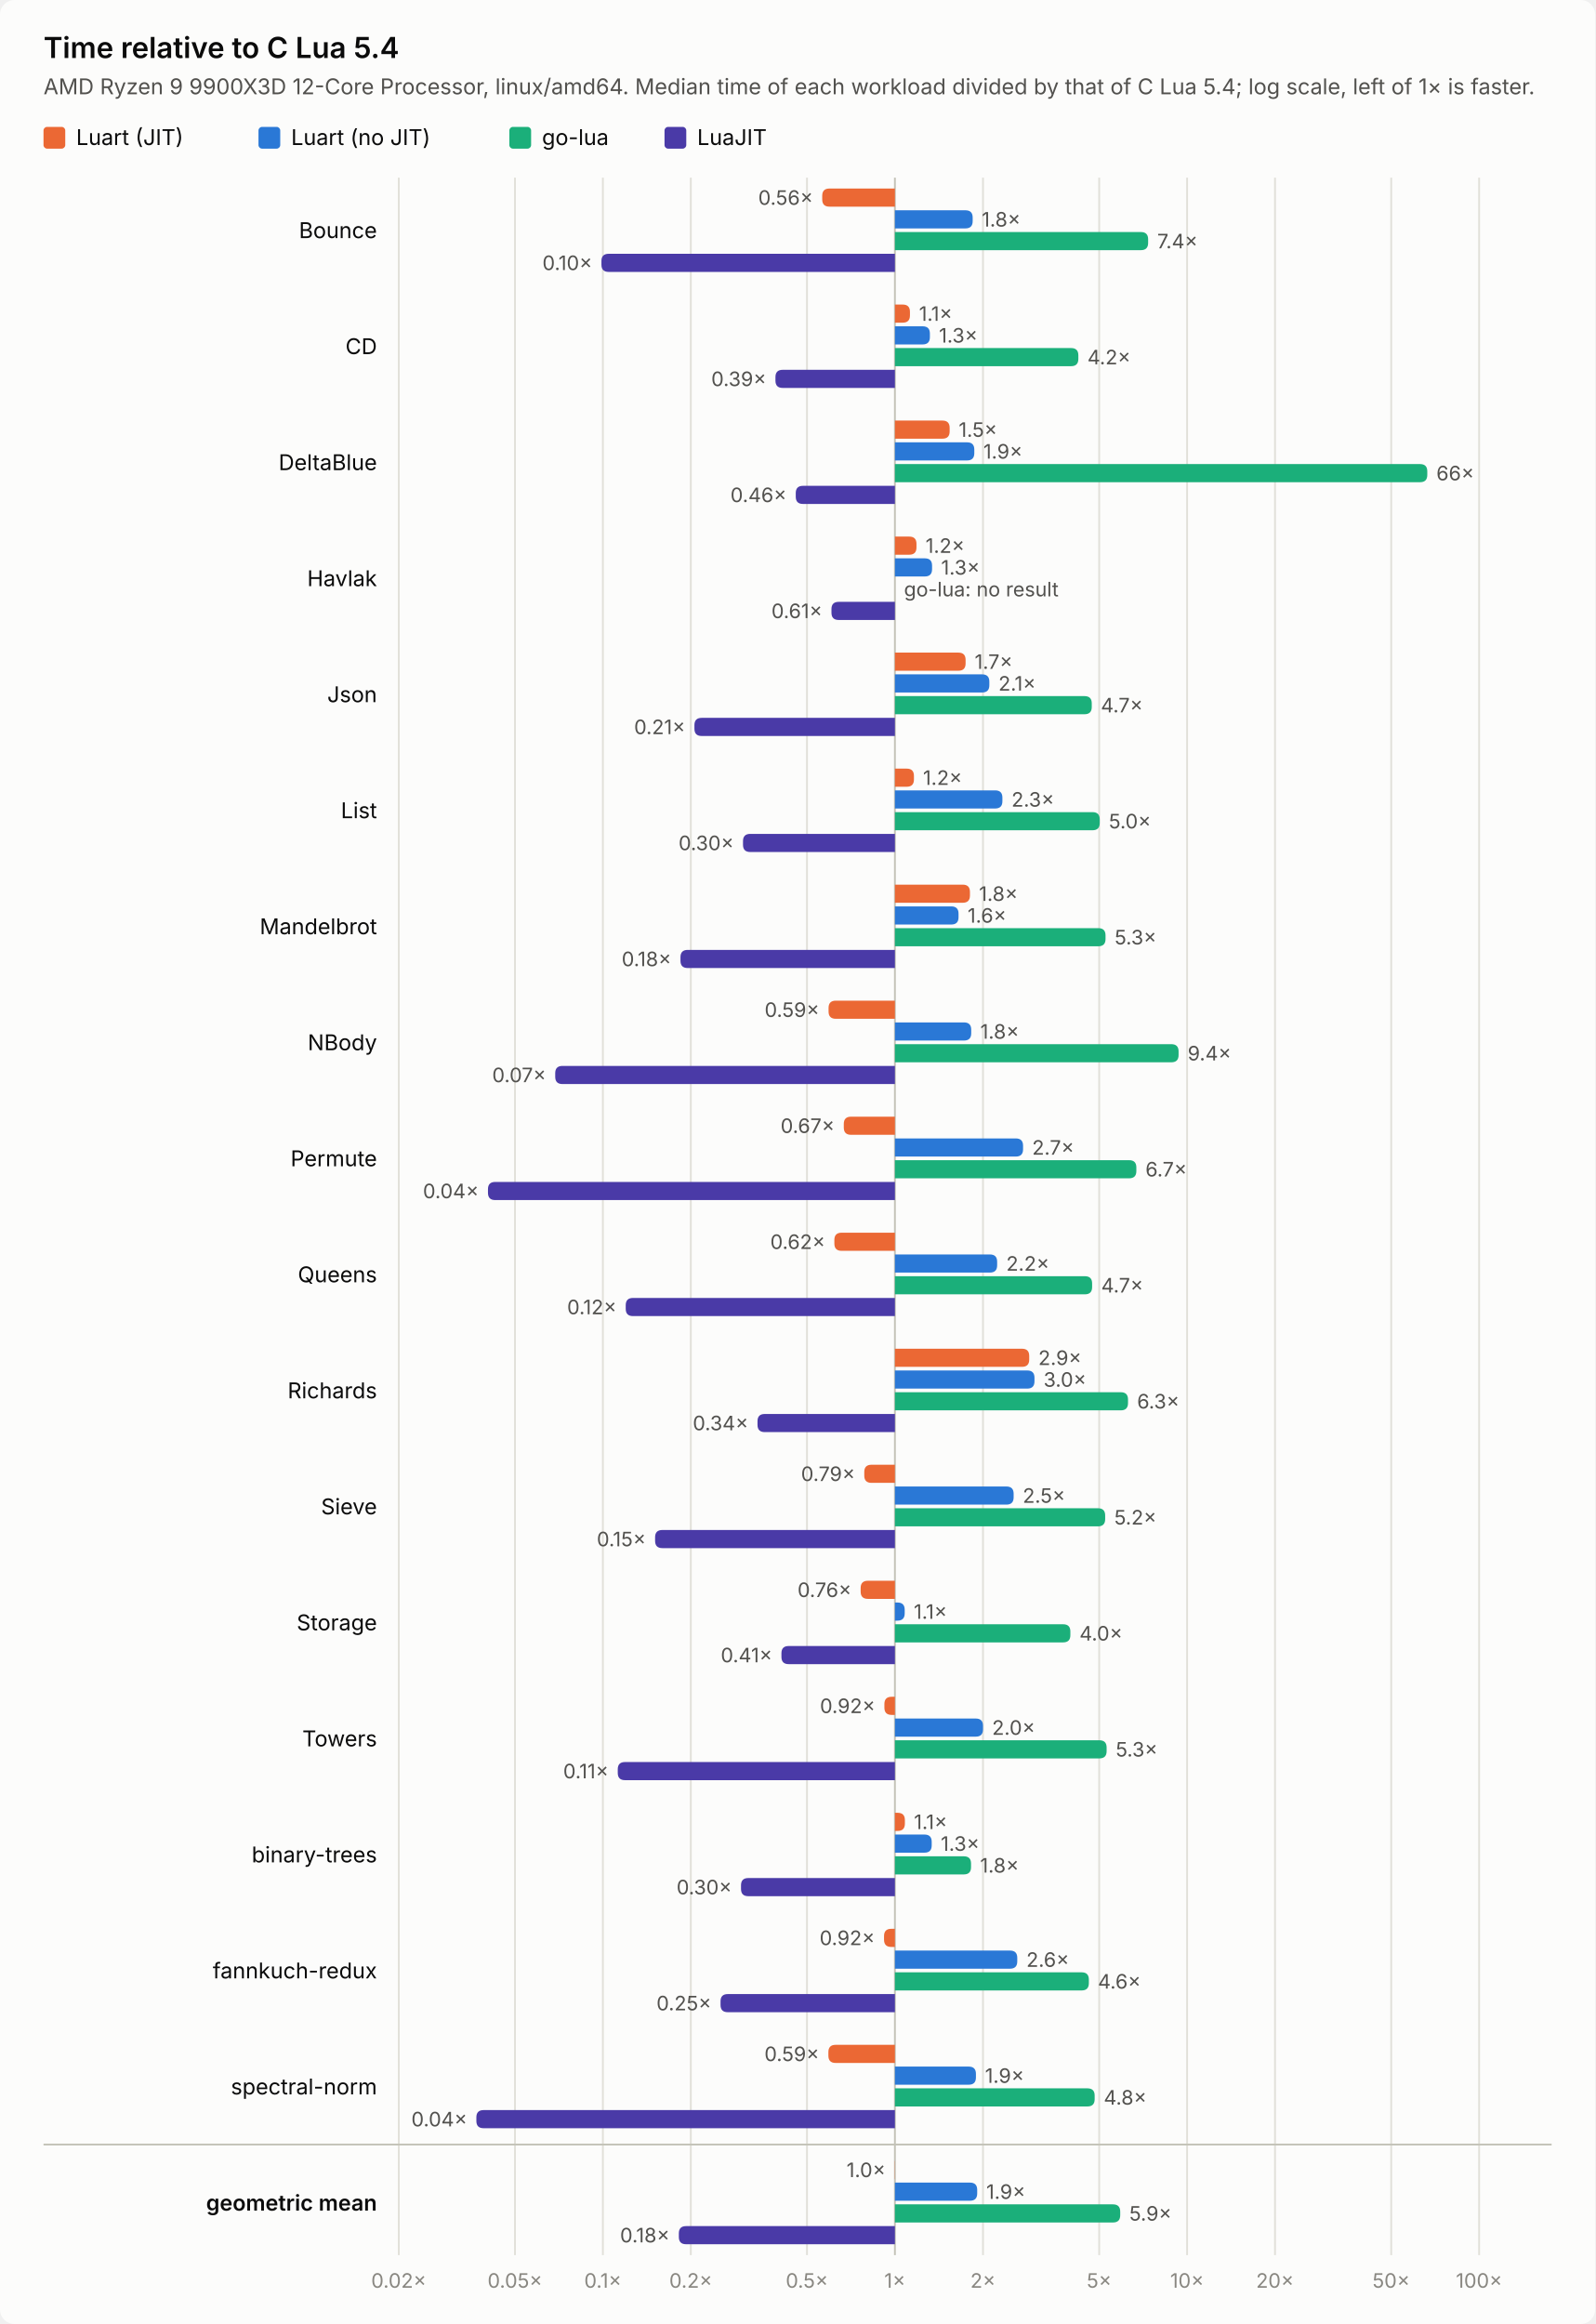
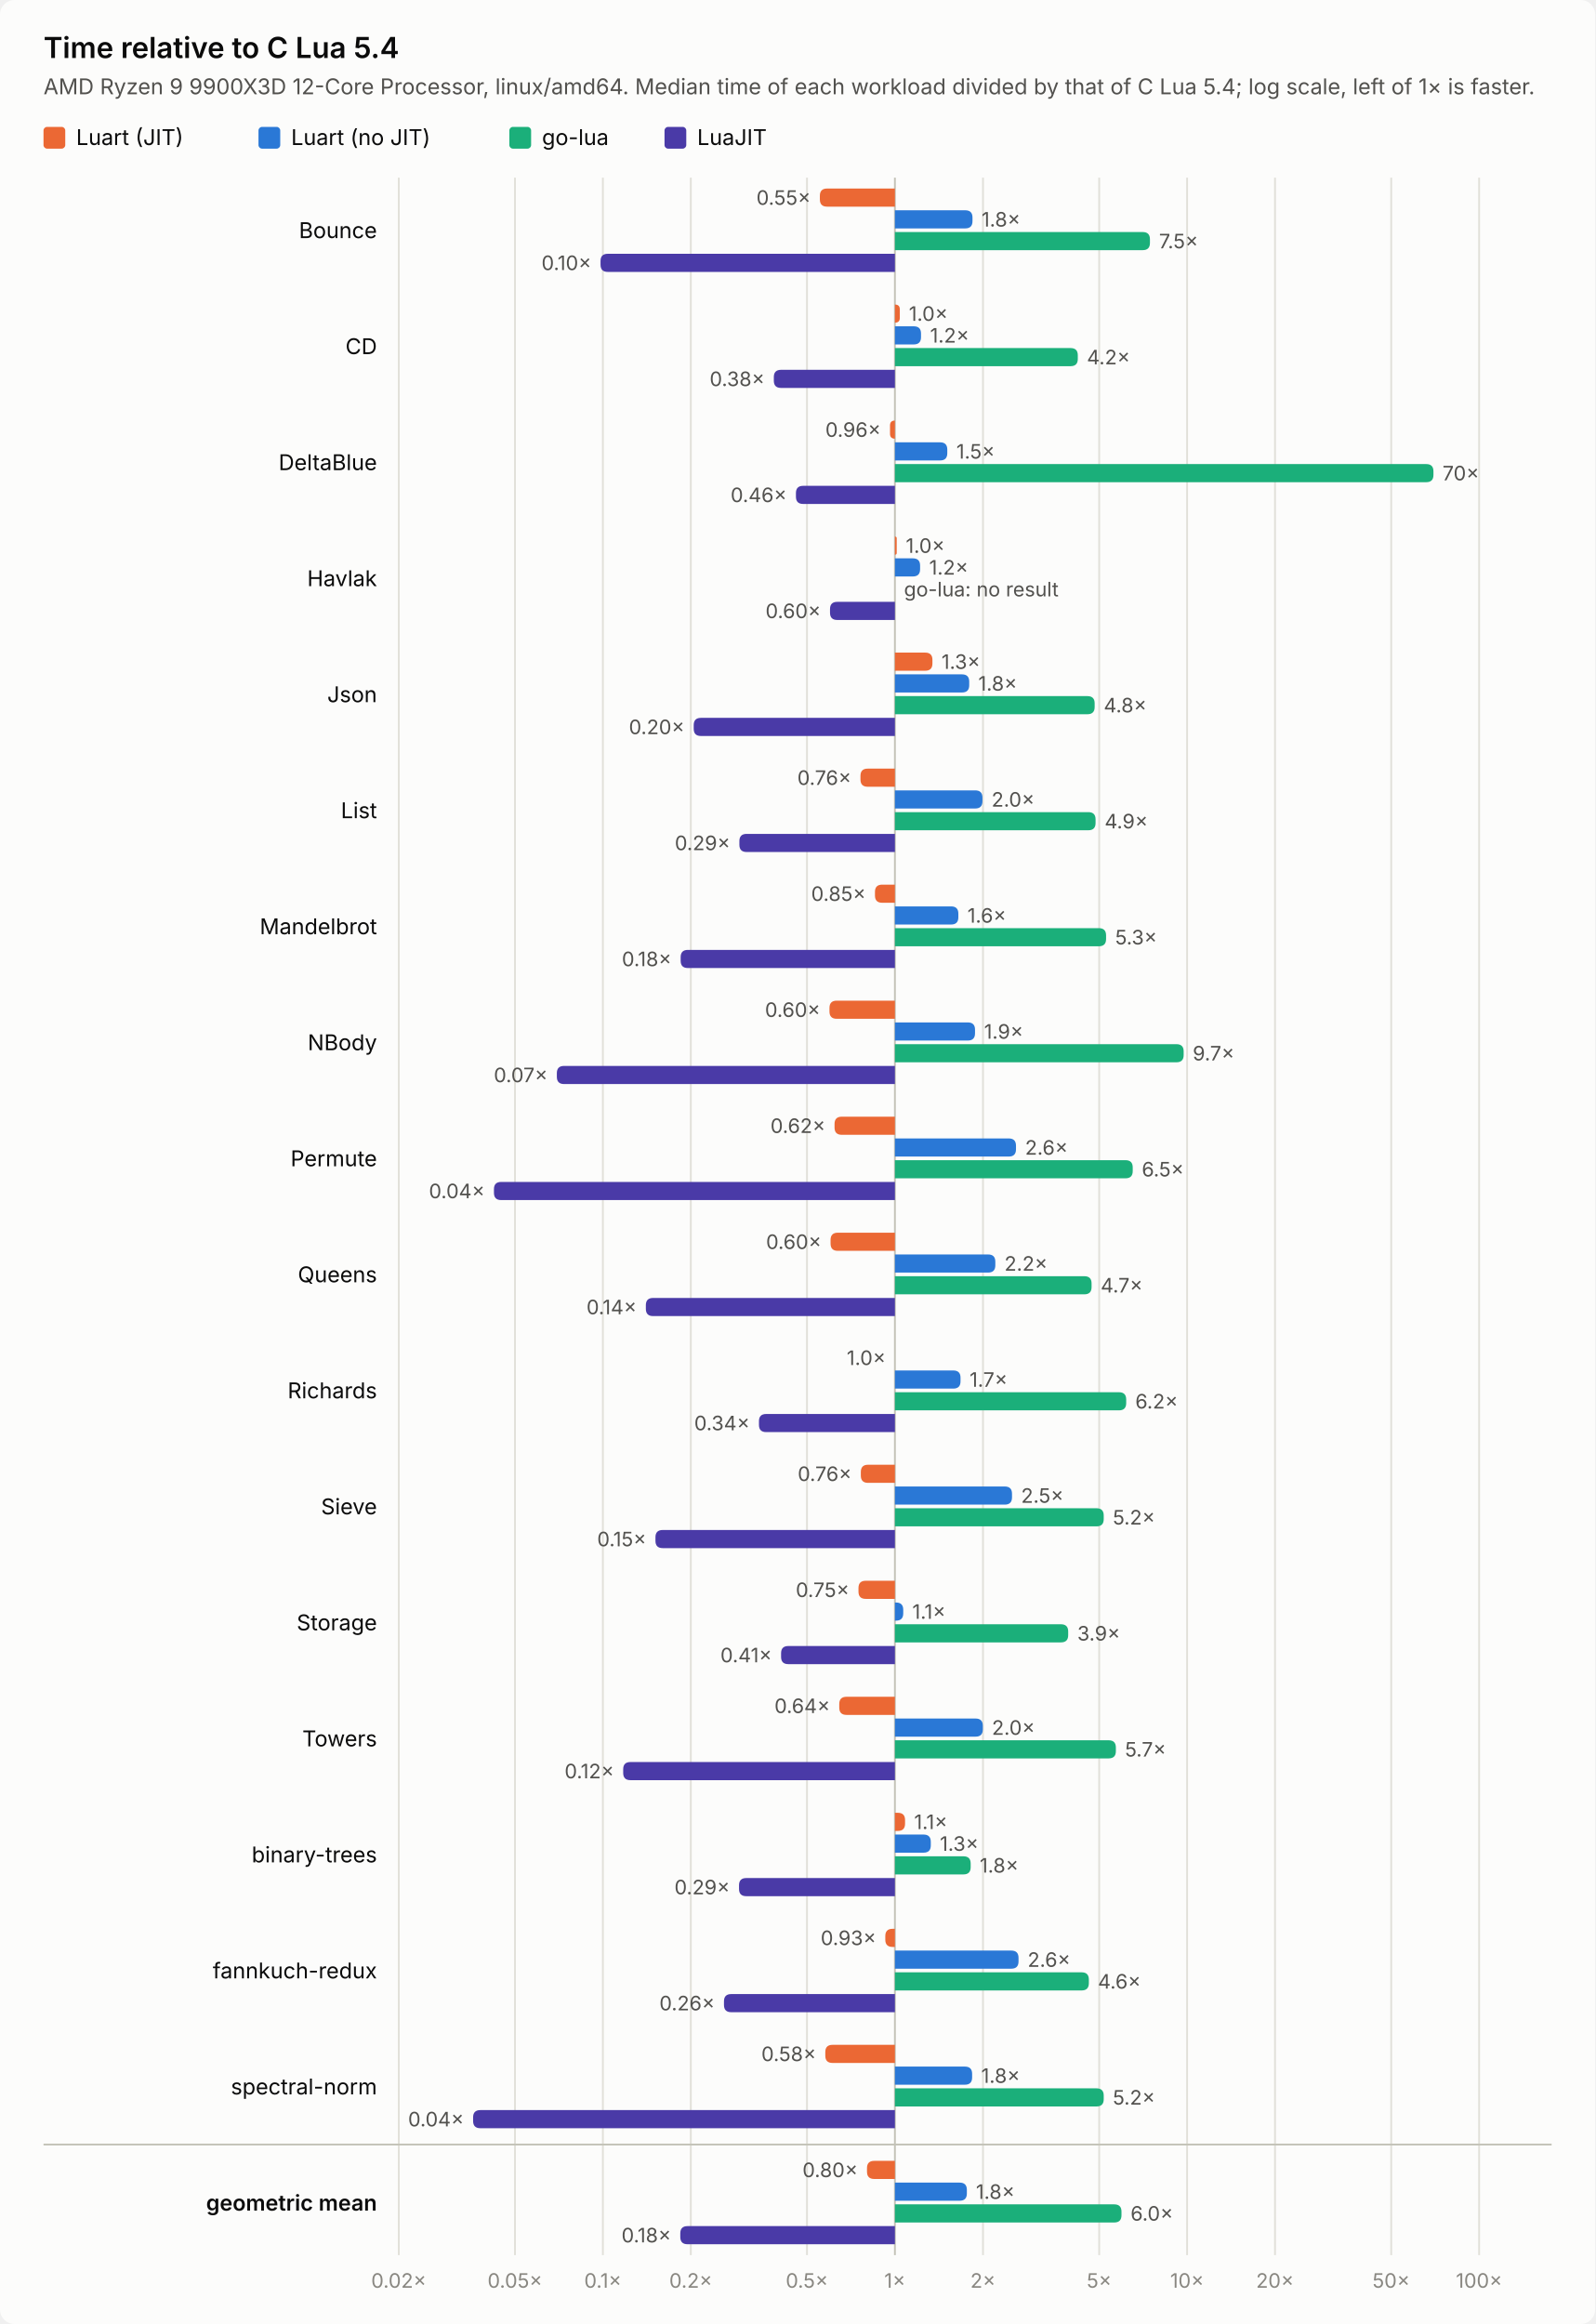
<svg xmlns="http://www.w3.org/2000/svg" viewBox="0 0 880 1282" width="880" height="1282" role="img" aria-labelledby="t d">
  <style>
text { font-family: system-ui, -apple-system, "Segoe UI", sans-serif; }
.bg { fill: #fcfcfb; }
.title { fill: #0b0b0b; font-size: 16px; font-weight: 600; }
.sub { fill: #52514e; font-size: 12px; }
.label { fill: #0b0b0b; font-size: 12px; }
.mean { font-weight: 600; }
.value { fill: #52514e; font-size: 11px; font-variant-numeric: tabular-nums; }
.tick { fill: #898781; font-size: 11px; font-variant-numeric: tabular-nums; }
.grid { stroke: #e1e0d9; stroke-width: 1; }
.base { stroke: #c3c2b7; stroke-width: 1; }
.s0 { fill: #2a78d6; } .s1 { fill: #eb6834; } .s2 { fill: #1baf7a; } .s3 { fill: #eda100; } .s4 { fill: #4a3aa7; }
@media (prefers-color-scheme: dark) {
  .bg { fill: #1a1a19; }
  .title, .label { fill: #ffffff; }
  .sub, .value { fill: #c3c2b7; }
  .grid { stroke: #2c2c2a; }
  .base { stroke: #383835; }
  .s0 { fill: #3987e5; } .s1 { fill: #d95926; } .s2 { fill: #199e70; } .s3 { fill: #c98500; } .s4 { fill: #9085e9; }
}
</style>
  <rect class="bg" width="880" height="1282" rx="8" />
  <text class="title" x="24" y="32">Time relative to C Lua 5.4</text>
  <text class="sub" x="24" y="52">AMD Ryzen 9 9900X3D 12-Core Processor, linux/amd64. Median time of each workload divided by that of C Lua 5.4; log scale, left of 1× is faster.</text>
  <rect class="s1" x="24" y="70" width="12" height="12" rx="2" />
  <text class="label" x="42" y="80">Luart (JIT)</text>
  <rect class="s0" x="142.6" y="70" width="12" height="12" rx="2" />
  <text class="label" x="160.6" y="80">Luart (no JIT)</text>
  <rect class="s2" x="281" y="70" width="12" height="12" rx="2" />
  <text class="label" x="299" y="80">go-lua</text>
  <rect class="s4" x="366.6" y="70" width="12" height="12" rx="2" />
  <text class="label" x="384.6" y="80">LuaJIT</text>
  <line class="grid" x1="220.0" x2="220.0" y1="98" y2="1244" />
  <text class="tick" x="220.0" y="1262" text-anchor="middle">0.02×</text>
  <line class="grid" x1="284.1" x2="284.1" y1="98" y2="1244" />
  <text class="tick" x="284.1" y="1262" text-anchor="middle">0.05×</text>
  <line class="grid" x1="332.6" x2="332.6" y1="98" y2="1244" />
  <text class="tick" x="332.6" y="1262" text-anchor="middle">0.1×</text>
  <line class="grid" x1="381.1" x2="381.1" y1="98" y2="1244" />
  <text class="tick" x="381.1" y="1262" text-anchor="middle">0.2×</text>
  <line class="grid" x1="445.2" x2="445.2" y1="98" y2="1244" />
  <text class="tick" x="445.2" y="1262" text-anchor="middle">0.5×</text>
  <line class="base" x1="493.7" x2="493.7" y1="98" y2="1244" />
  <text class="tick" x="493.7" y="1262" text-anchor="middle">1×</text>
  <line class="grid" x1="542.3" x2="542.3" y1="98" y2="1244" />
  <text class="tick" x="542.3" y="1262" text-anchor="middle">2×</text>
  <line class="grid" x1="606.4" x2="606.4" y1="98" y2="1244" />
  <text class="tick" x="606.4" y="1262" text-anchor="middle">5×</text>
  <line class="grid" x1="654.9" x2="654.9" y1="98" y2="1244" />
  <text class="tick" x="654.9" y="1262" text-anchor="middle">10×</text>
  <line class="grid" x1="703.4" x2="703.4" y1="98" y2="1244" />
  <text class="tick" x="703.4" y="1262" text-anchor="middle">20×</text>
  <line class="grid" x1="767.5" x2="767.5" y1="98" y2="1244" />
  <text class="tick" x="767.5" y="1262" text-anchor="middle">50×</text>
  <line class="grid" x1="816.0" x2="816.0" y1="98" y2="1244" />
  <text class="tick" x="816.0" y="1262" text-anchor="middle">100×</text>
  <text class="label" x="208" y="127.0" text-anchor="end" dominant-baseline="middle">Bounce</text>
-   <path class="s1" d="M493.7 104.0H457.6Q453.6 104.0 453.6 108.0V110.0Q453.6 114.0 457.6 114.0H493.7Z" />
-   <text class="value" x="448.6" y="109.0" text-anchor="end" dominant-baseline="middle">0.56×</text>
-   <path class="s0" d="M493.7 116.0H532.6Q536.6 116.0 536.6 120.0V122.0Q536.6 126.0 532.6 126.0H493.7Z" />
-   <text class="value" x="541.6" y="121.0" text-anchor="start" dominant-baseline="middle">1.8×</text>
-   <path class="s2" d="M493.7 128.0H629.4Q633.4 128.0 633.4 132.0V134.0Q633.4 138.0 629.4 138.0H493.7Z" />
-   <text class="value" x="638.4" y="133.0" text-anchor="start" dominant-baseline="middle">7.4×</text>
-   <path class="s4" d="M493.7 140.0H335.8Q331.8 140.0 331.8 144.0V146.0Q331.8 150.0 335.8 150.0H493.7Z" />
-   <text class="value" x="326.8" y="145.0" text-anchor="end" dominant-baseline="middle">0.10×</text>
+   <path class="s1" d="M493.7 104.0H456.3Q452.3 104.0 452.3 108.0V110.0Q452.3 114.0 456.3 114.0H493.7Z" />
+   <text class="value" x="447.3" y="109.0" text-anchor="end" dominant-baseline="middle">0.55×</text>
+   <path class="s0" d="M493.7 116.0H532.5Q536.5 116.0 536.5 120.0V122.0Q536.5 126.0 532.5 126.0H493.7Z" />
+   <text class="value" x="541.5" y="121.0" text-anchor="start" dominant-baseline="middle">1.8×</text>
+   <path class="s2" d="M493.7 128.0H630.4Q634.4 128.0 634.4 132.0V134.0Q634.4 138.0 630.4 138.0H493.7Z" />
+   <text class="value" x="639.4" y="133.0" text-anchor="start" dominant-baseline="middle">7.5×</text>
+   <path class="s4" d="M493.7 140.0H335.3Q331.3 140.0 331.3 144.0V146.0Q331.3 150.0 335.3 150.0H493.7Z" />
+   <text class="value" x="326.3" y="145.0" text-anchor="end" dominant-baseline="middle">0.10×</text>
  <text class="label" x="208" y="191.0" text-anchor="end" dominant-baseline="middle">CD</text>
-   <path class="s1" d="M493.7 168.0H498.0Q502.0 168.0 502.0 172.0V174.0Q502.0 178.0 498.0 178.0H493.7Z" />
-   <text class="value" x="507.0" y="173.0" text-anchor="start" dominant-baseline="middle">1.1×</text>
-   <path class="s0" d="M493.7 180.0H509.0Q513.0 180.0 513.0 184.0V186.0Q513.0 190.0 509.0 190.0H493.7Z" />
-   <text class="value" x="518.0" y="185.0" text-anchor="start" dominant-baseline="middle">1.3×</text>
-   <path class="s2" d="M493.7 192.0H590.9Q594.9 192.0 594.9 196.0V198.0Q594.9 202.0 590.9 202.0H493.7Z" />
-   <text class="value" x="599.9" y="197.0" text-anchor="start" dominant-baseline="middle">4.2×</text>
-   <path class="s4" d="M493.7 204.0H431.8Q427.8 204.0 427.8 208.0V210.0Q427.8 214.0 431.8 214.0H493.7Z" />
-   <text class="value" x="422.8" y="209.0" text-anchor="end" dominant-baseline="middle">0.39×</text>
+   <path class="s1" d="M493.7 168.0H493.7Q496.4 168.0 496.4 170.6V175.4Q496.4 178.0 493.7 178.0H493.7Z" />
+   <text class="value" x="501.4" y="173.0" text-anchor="start" dominant-baseline="middle">1.0×</text>
+   <path class="s0" d="M493.7 180.0H504.1Q508.1 180.0 508.1 184.0V186.0Q508.1 190.0 504.1 190.0H493.7Z" />
+   <text class="value" x="513.1" y="185.0" text-anchor="start" dominant-baseline="middle">1.2×</text>
+   <path class="s2" d="M493.7 192.0H590.6Q594.6 192.0 594.6 196.0V198.0Q594.6 202.0 590.6 202.0H493.7Z" />
+   <text class="value" x="599.6" y="197.0" text-anchor="start" dominant-baseline="middle">4.2×</text>
+   <path class="s4" d="M493.7 204.0H430.9Q426.9 204.0 426.9 208.0V210.0Q426.9 214.0 430.9 214.0H493.7Z" />
+   <text class="value" x="421.9" y="209.0" text-anchor="end" dominant-baseline="middle">0.38×</text>
  <text class="label" x="208" y="255.0" text-anchor="end" dominant-baseline="middle">DeltaBlue</text>
-   <path class="s1" d="M493.7 232.0H519.9Q523.9 232.0 523.9 236.0V238.0Q523.9 242.0 519.9 242.0H493.7Z" />
-   <text class="value" x="528.9" y="237.0" text-anchor="start" dominant-baseline="middle">1.5×</text>
-   <path class="s0" d="M493.7 244.0H533.5Q537.5 244.0 537.5 248.0V250.0Q537.5 254.0 533.5 254.0H493.7Z" />
-   <text class="value" x="542.5" y="249.0" text-anchor="start" dominant-baseline="middle">1.9×</text>
-   <path class="s2" d="M493.7 256.0H783.4Q787.4 256.0 787.4 260.0V262.0Q787.4 266.0 783.4 266.0H493.7Z" />
-   <text class="value" x="792.4" y="261.0" text-anchor="start" dominant-baseline="middle">66×</text>
-   <path class="s4" d="M493.7 268.0H443.0Q439.0 268.0 439.0 272.0V274.0Q439.0 278.0 443.0 278.0H493.7Z" />
-   <text class="value" x="434.0" y="273.0" text-anchor="end" dominant-baseline="middle">0.46×</text>
+   <path class="s1" d="M493.7 232.0H493.7Q491.0 232.0 491.0 234.7V239.3Q491.0 242.0 493.7 242.0H493.7Z" />
+   <text class="value" x="486.0" y="237.0" text-anchor="end" dominant-baseline="middle">0.96×</text>
+   <path class="s0" d="M493.7 244.0H518.6Q522.6 244.0 522.6 248.0V250.0Q522.6 254.0 518.6 254.0H493.7Z" />
+   <text class="value" x="527.6" y="249.0" text-anchor="start" dominant-baseline="middle">1.5×</text>
+   <path class="s2" d="M493.7 256.0H786.8Q790.8 256.0 790.8 260.0V262.0Q790.8 266.0 786.8 266.0H493.7Z" />
+   <text class="value" x="795.8" y="261.0" text-anchor="start" dominant-baseline="middle">70×</text>
+   <path class="s4" d="M493.7 268.0H443.1Q439.1 268.0 439.1 272.0V274.0Q439.1 278.0 443.1 278.0H493.7Z" />
+   <text class="value" x="434.1" y="273.0" text-anchor="end" dominant-baseline="middle">0.46×</text>
  <text class="label" x="208" y="319.0" text-anchor="end" dominant-baseline="middle">Havlak</text>
  <text class="value" x="498.7" y="325.0" dominant-baseline="middle">go-lua: no result</text>
-   <path class="s1" d="M493.7 296.0H501.6Q505.6 296.0 505.6 300.0V302.0Q505.6 306.0 501.6 306.0H493.7Z" />
-   <text class="value" x="510.6" y="301.0" text-anchor="start" dominant-baseline="middle">1.2×</text>
-   <path class="s0" d="M493.7 308.0H510.2Q514.2 308.0 514.2 312.0V314.0Q514.2 318.0 510.2 318.0H493.7Z" />
-   <text class="value" x="519.2" y="313.0" text-anchor="start" dominant-baseline="middle">1.3×</text>
-   <path class="s4" d="M493.7 332.0H462.7Q458.7 332.0 458.7 336.0V338.0Q458.7 342.0 462.7 342.0H493.7Z" />
-   <text class="value" x="453.7" y="337.0" text-anchor="end" dominant-baseline="middle">0.61×</text>
+   <path class="s1" d="M493.7 296.0H493.7Q494.7 296.0 494.7 296.9V305.1Q494.7 306.0 493.7 306.0H493.7Z" />
+   <text class="value" x="499.7" y="301.0" text-anchor="start" dominant-baseline="middle">1.0×</text>
+   <path class="s0" d="M493.7 308.0H503.6Q507.6 308.0 507.6 312.0V314.0Q507.6 318.0 503.6 318.0H493.7Z" />
+   <text class="value" x="512.6" y="313.0" text-anchor="start" dominant-baseline="middle">1.2×</text>
+   <path class="s4" d="M493.7 332.0H461.9Q457.9 332.0 457.9 336.0V338.0Q457.9 342.0 461.9 342.0H493.7Z" />
+   <text class="value" x="452.9" y="337.0" text-anchor="end" dominant-baseline="middle">0.60×</text>
  <text class="label" x="208" y="383.0" text-anchor="end" dominant-baseline="middle">Json</text>
-   <path class="s1" d="M493.7 360.0H528.7Q532.7 360.0 532.7 364.0V366.0Q532.7 370.0 528.7 370.0H493.7Z" />
-   <text class="value" x="537.7" y="365.0" text-anchor="start" dominant-baseline="middle">1.7×</text>
-   <path class="s0" d="M493.7 372.0H541.8Q545.8 372.0 545.8 376.0V378.0Q545.8 382.0 541.8 382.0H493.7Z" />
-   <text class="value" x="550.8" y="377.0" text-anchor="start" dominant-baseline="middle">2.1×</text>
-   <path class="s2" d="M493.7 384.0H598.3Q602.3 384.0 602.3 388.0V390.0Q602.3 394.0 598.3 394.0H493.7Z" />
-   <text class="value" x="607.3" y="389.0" text-anchor="start" dominant-baseline="middle">4.7×</text>
-   <path class="s4" d="M493.7 396.0H387.1Q383.1 396.0 383.1 400.0V402.0Q383.1 406.0 387.1 406.0H493.7Z" />
-   <text class="value" x="378.1" y="401.0" text-anchor="end" dominant-baseline="middle">0.21×</text>
+   <path class="s1" d="M493.7 360.0H510.4Q514.4 360.0 514.4 364.0V366.0Q514.4 370.0 510.4 370.0H493.7Z" />
+   <text class="value" x="519.4" y="365.0" text-anchor="start" dominant-baseline="middle">1.3×</text>
+   <path class="s0" d="M493.7 372.0H530.7Q534.7 372.0 534.7 376.0V378.0Q534.7 382.0 530.7 382.0H493.7Z" />
+   <text class="value" x="539.7" y="377.0" text-anchor="start" dominant-baseline="middle">1.8×</text>
+   <path class="s2" d="M493.7 384.0H599.9Q603.9 384.0 603.9 388.0V390.0Q603.9 394.0 599.9 394.0H493.7Z" />
+   <text class="value" x="608.9" y="389.0" text-anchor="start" dominant-baseline="middle">4.8×</text>
+   <path class="s4" d="M493.7 396.0H386.7Q382.7 396.0 382.7 400.0V402.0Q382.7 406.0 386.7 406.0H493.7Z" />
+   <text class="value" x="377.7" y="401.0" text-anchor="end" dominant-baseline="middle">0.20×</text>
  <text class="label" x="208" y="447.0" text-anchor="end" dominant-baseline="middle">List</text>
-   <path class="s1" d="M493.7 424.0H500.2Q504.2 424.0 504.2 428.0V430.0Q504.2 434.0 500.2 434.0H493.7Z" />
-   <text class="value" x="509.2" y="429.0" text-anchor="start" dominant-baseline="middle">1.2×</text>
-   <path class="s0" d="M493.7 436.0H549.0Q553.0 436.0 553.0 440.0V442.0Q553.0 446.0 549.0 446.0H493.7Z" />
-   <text class="value" x="558.0" y="441.0" text-anchor="start" dominant-baseline="middle">2.3×</text>
-   <path class="s2" d="M493.7 448.0H602.7Q606.7 448.0 606.7 452.0V454.0Q606.7 458.0 602.7 458.0H493.7Z" />
-   <text class="value" x="611.7" y="453.0" text-anchor="start" dominant-baseline="middle">5.0×</text>
-   <path class="s4" d="M493.7 460.0H413.9Q409.9 460.0 409.9 464.0V466.0Q409.9 470.0 413.9 470.0H493.7Z" />
-   <text class="value" x="404.9" y="465.0" text-anchor="end" dominant-baseline="middle">0.30×</text>
+   <path class="s1" d="M493.7 424.0H478.7Q474.7 424.0 474.7 428.0V430.0Q474.7 434.0 478.7 434.0H493.7Z" />
+   <text class="value" x="469.7" y="429.0" text-anchor="end" dominant-baseline="middle">0.76×</text>
+   <path class="s0" d="M493.7 436.0H538.0Q542.0 436.0 542.0 440.0V442.0Q542.0 446.0 538.0 446.0H493.7Z" />
+   <text class="value" x="547.0" y="441.0" text-anchor="start" dominant-baseline="middle">2.0×</text>
+   <path class="s2" d="M493.7 448.0H600.4Q604.4 448.0 604.4 452.0V454.0Q604.4 458.0 600.4 458.0H493.7Z" />
+   <text class="value" x="609.4" y="453.0" text-anchor="start" dominant-baseline="middle">4.9×</text>
+   <path class="s4" d="M493.7 460.0H411.9Q407.9 460.0 407.9 464.0V466.0Q407.9 470.0 411.9 470.0H493.7Z" />
+   <text class="value" x="402.9" y="465.0" text-anchor="end" dominant-baseline="middle">0.29×</text>
  <text class="label" x="208" y="511.0" text-anchor="end" dominant-baseline="middle">Mandelbrot</text>
-   <path class="s1" d="M493.7 488.0H531.1Q535.1 488.0 535.1 492.0V494.0Q535.1 498.0 531.1 498.0H493.7Z" />
-   <text class="value" x="540.1" y="493.0" text-anchor="start" dominant-baseline="middle">1.8×</text>
-   <path class="s0" d="M493.7 500.0H524.8Q528.8 500.0 528.8 504.0V506.0Q528.8 510.0 524.8 510.0H493.7Z" />
-   <text class="value" x="533.8" y="505.0" text-anchor="start" dominant-baseline="middle">1.6×</text>
-   <path class="s2" d="M493.7 512.0H605.9Q609.9 512.0 609.9 516.0V518.0Q609.9 522.0 605.9 522.0H493.7Z" />
-   <text class="value" x="614.9" y="517.0" text-anchor="start" dominant-baseline="middle">5.3×</text>
-   <path class="s4" d="M493.7 524.0H379.4Q375.4 524.0 375.4 528.0V530.0Q375.4 534.0 379.4 534.0H493.7Z" />
-   <text class="value" x="370.4" y="529.0" text-anchor="end" dominant-baseline="middle">0.18×</text>
+   <path class="s1" d="M493.7 488.0H486.7Q482.7 488.0 482.7 492.0V494.0Q482.7 498.0 486.7 498.0H493.7Z" />
+   <text class="value" x="477.7" y="493.0" text-anchor="end" dominant-baseline="middle">0.85×</text>
+   <path class="s0" d="M493.7 500.0H524.7Q528.7 500.0 528.7 504.0V506.0Q528.7 510.0 524.7 510.0H493.7Z" />
+   <text class="value" x="533.7" y="505.0" text-anchor="start" dominant-baseline="middle">1.6×</text>
+   <path class="s2" d="M493.7 512.0H606.2Q610.2 512.0 610.2 516.0V518.0Q610.2 522.0 606.2 522.0H493.7Z" />
+   <text class="value" x="615.2" y="517.0" text-anchor="start" dominant-baseline="middle">5.3×</text>
+   <path class="s4" d="M493.7 524.0H379.5Q375.5 524.0 375.5 528.0V530.0Q375.5 534.0 379.5 534.0H493.7Z" />
+   <text class="value" x="370.5" y="529.0" text-anchor="end" dominant-baseline="middle">0.18×</text>
  <text class="label" x="208" y="575.0" text-anchor="end" dominant-baseline="middle">NBody</text>
-   <path class="s1" d="M493.7 552.0H461.1Q457.1 552.0 457.1 556.0V558.0Q457.1 562.0 461.1 562.0H493.7Z" />
-   <text class="value" x="452.1" y="557.0" text-anchor="end" dominant-baseline="middle">0.59×</text>
-   <path class="s0" d="M493.7 564.0H531.8Q535.8 564.0 535.8 568.0V570.0Q535.8 574.0 531.8 574.0H493.7Z" />
-   <text class="value" x="540.8" y="569.0" text-anchor="start" dominant-baseline="middle">1.8×</text>
-   <path class="s2" d="M493.7 576.0H646.2Q650.2 576.0 650.2 580.0V582.0Q650.2 586.0 646.2 586.0H493.7Z" />
-   <text class="value" x="655.2" y="581.0" text-anchor="start" dominant-baseline="middle">9.4×</text>
-   <path class="s4" d="M493.7 588.0H310.3Q306.3 588.0 306.3 592.0V594.0Q306.3 598.0 310.3 598.0H493.7Z" />
-   <text class="value" x="301.3" y="593.0" text-anchor="end" dominant-baseline="middle">0.07×</text>
+   <path class="s1" d="M493.7 552.0H461.6Q457.6 552.0 457.6 556.0V558.0Q457.6 562.0 461.6 562.0H493.7Z" />
+   <text class="value" x="452.6" y="557.0" text-anchor="end" dominant-baseline="middle">0.60×</text>
+   <path class="s0" d="M493.7 564.0H533.9Q537.9 564.0 537.9 568.0V570.0Q537.9 574.0 533.9 574.0H493.7Z" />
+   <text class="value" x="542.9" y="569.0" text-anchor="start" dominant-baseline="middle">1.9×</text>
+   <path class="s2" d="M493.7 576.0H649.0Q653.0 576.0 653.0 580.0V582.0Q653.0 586.0 649.0 586.0H493.7Z" />
+   <text class="value" x="658.0" y="581.0" text-anchor="start" dominant-baseline="middle">9.7×</text>
+   <path class="s4" d="M493.7 588.0H311.2Q307.2 588.0 307.2 592.0V594.0Q307.2 598.0 311.2 598.0H493.7Z" />
+   <text class="value" x="302.2" y="593.0" text-anchor="end" dominant-baseline="middle">0.07×</text>
  <text class="label" x="208" y="639.0" text-anchor="end" dominant-baseline="middle">Permute</text>
-   <path class="s1" d="M493.7 616.0H469.5Q465.5 616.0 465.5 620.0V622.0Q465.5 626.0 469.5 626.0H493.7Z" />
-   <text class="value" x="460.5" y="621.0" text-anchor="end" dominant-baseline="middle">0.67×</text>
-   <path class="s0" d="M493.7 628.0H560.4Q564.4 628.0 564.4 632.0V634.0Q564.4 638.0 560.4 638.0H493.7Z" />
-   <text class="value" x="569.4" y="633.0" text-anchor="start" dominant-baseline="middle">2.7×</text>
-   <path class="s2" d="M493.7 640.0H622.9Q626.9 640.0 626.9 644.0V646.0Q626.9 650.0 622.9 650.0H493.7Z" />
-   <text class="value" x="631.9" y="645.0" text-anchor="start" dominant-baseline="middle">6.7×</text>
-   <path class="s4" d="M493.7 652.0H273.2Q269.2 652.0 269.2 656.0V658.0Q269.2 662.0 273.2 662.0H493.7Z" />
-   <text class="value" x="264.2" y="657.0" text-anchor="end" dominant-baseline="middle">0.04×</text>
+   <path class="s1" d="M493.7 616.0H464.4Q460.4 616.0 460.4 620.0V622.0Q460.4 626.0 464.4 626.0H493.7Z" />
+   <text class="value" x="455.4" y="621.0" text-anchor="end" dominant-baseline="middle">0.62×</text>
+   <path class="s0" d="M493.7 628.0H556.5Q560.5 628.0 560.5 632.0V634.0Q560.5 638.0 556.5 638.0H493.7Z" />
+   <text class="value" x="565.5" y="633.0" text-anchor="start" dominant-baseline="middle">2.6×</text>
+   <path class="s2" d="M493.7 640.0H620.9Q624.9 640.0 624.9 644.0V646.0Q624.9 650.0 620.9 650.0H493.7Z" />
+   <text class="value" x="629.9" y="645.0" text-anchor="start" dominant-baseline="middle">6.5×</text>
+   <path class="s4" d="M493.7 652.0H276.5Q272.5 652.0 272.5 656.0V658.0Q272.5 662.0 276.5 662.0H493.7Z" />
+   <text class="value" x="267.5" y="657.0" text-anchor="end" dominant-baseline="middle">0.04×</text>
  <text class="label" x="208" y="703.0" text-anchor="end" dominant-baseline="middle">Queens</text>
-   <path class="s1" d="M493.7 680.0H464.3Q460.3 680.0 460.3 684.0V686.0Q460.3 690.0 464.3 690.0H493.7Z" />
-   <text class="value" x="455.3" y="685.0" text-anchor="end" dominant-baseline="middle">0.62×</text>
-   <path class="s0" d="M493.7 692.0H546.1Q550.1 692.0 550.1 696.0V698.0Q550.1 702.0 546.1 702.0H493.7Z" />
-   <text class="value" x="555.1" y="697.0" text-anchor="start" dominant-baseline="middle">2.2×</text>
-   <path class="s2" d="M493.7 704.0H598.5Q602.5 704.0 602.5 708.0V710.0Q602.5 714.0 598.5 714.0H493.7Z" />
-   <text class="value" x="607.5" y="709.0" text-anchor="start" dominant-baseline="middle">4.7×</text>
-   <path class="s4" d="M493.7 716.0H349.2Q345.2 716.0 345.2 720.0V722.0Q345.2 726.0 349.2 726.0H493.7Z" />
-   <text class="value" x="340.2" y="721.0" text-anchor="end" dominant-baseline="middle">0.12×</text>
+   <path class="s1" d="M493.7 680.0H462.2Q458.2 680.0 458.2 684.0V686.0Q458.2 690.0 462.2 690.0H493.7Z" />
+   <text class="value" x="453.2" y="685.0" text-anchor="end" dominant-baseline="middle">0.60×</text>
+   <path class="s0" d="M493.7 692.0H545.1Q549.1 692.0 549.1 696.0V698.0Q549.1 702.0 545.1 702.0H493.7Z" />
+   <text class="value" x="554.1" y="697.0" text-anchor="start" dominant-baseline="middle">2.2×</text>
+   <path class="s2" d="M493.7 704.0H598.2Q602.2 704.0 602.2 708.0V710.0Q602.2 714.0 598.2 714.0H493.7Z" />
+   <text class="value" x="607.2" y="709.0" text-anchor="start" dominant-baseline="middle">4.7×</text>
+   <path class="s4" d="M493.7 716.0H360.3Q356.3 716.0 356.3 720.0V722.0Q356.3 726.0 360.3 726.0H493.7Z" />
+   <text class="value" x="351.3" y="721.0" text-anchor="end" dominant-baseline="middle">0.14×</text>
  <text class="label" x="208" y="767.0" text-anchor="end" dominant-baseline="middle">Richards</text>
-   <path class="s1" d="M493.7 744.0H563.8Q567.8 744.0 567.8 748.0V750.0Q567.8 754.0 563.8 754.0H493.7Z" />
-   <text class="value" x="572.8" y="749.0" text-anchor="start" dominant-baseline="middle">2.9×</text>
-   <path class="s0" d="M493.7 756.0H566.7Q570.7 756.0 570.7 760.0V762.0Q570.7 766.0 566.7 766.0H493.7Z" />
-   <text class="value" x="575.7" y="761.0" text-anchor="start" dominant-baseline="middle">3.0×</text>
-   <path class="s2" d="M493.7 768.0H618.3Q622.3 768.0 622.3 772.0V774.0Q622.3 778.0 618.3 778.0H493.7Z" />
-   <text class="value" x="627.3" y="773.0" text-anchor="start" dominant-baseline="middle">6.3×</text>
-   <path class="s4" d="M493.7 780.0H421.9Q417.9 780.0 417.9 784.0V786.0Q417.9 790.0 421.9 790.0H493.7Z" />
-   <text class="value" x="412.9" y="785.0" text-anchor="end" dominant-baseline="middle">0.34×</text>
+   <path class="s1" d="M493.7 744.0H493.7Q493.7 744.0 493.7 744.0V754.0Q493.7 754.0 493.7 754.0H493.7Z" />
+   <text class="value" x="488.7" y="749.0" text-anchor="end" dominant-baseline="middle">1.0×</text>
+   <path class="s0" d="M493.7 756.0H525.9Q529.9 756.0 529.9 760.0V762.0Q529.9 766.0 525.9 766.0H493.7Z" />
+   <text class="value" x="534.9" y="761.0" text-anchor="start" dominant-baseline="middle">1.7×</text>
+   <path class="s2" d="M493.7 768.0H617.3Q621.3 768.0 621.3 772.0V774.0Q621.3 778.0 617.3 778.0H493.7Z" />
+   <text class="value" x="626.3" y="773.0" text-anchor="start" dominant-baseline="middle">6.2×</text>
+   <path class="s4" d="M493.7 780.0H422.7Q418.7 780.0 418.7 784.0V786.0Q418.7 790.0 422.7 790.0H493.7Z" />
+   <text class="value" x="413.7" y="785.0" text-anchor="end" dominant-baseline="middle">0.34×</text>
  <text class="label" x="208" y="831.0" text-anchor="end" dominant-baseline="middle">Sieve</text>
-   <path class="s1" d="M493.7 808.0H480.8Q476.8 808.0 476.8 812.0V814.0Q476.8 818.0 480.8 818.0H493.7Z" />
-   <text class="value" x="471.8" y="813.0" text-anchor="end" dominant-baseline="middle">0.79×</text>
-   <path class="s0" d="M493.7 820.0H555.2Q559.2 820.0 559.2 824.0V826.0Q559.2 830.0 555.2 830.0H493.7Z" />
-   <text class="value" x="564.2" y="825.0" text-anchor="start" dominant-baseline="middle">2.5×</text>
-   <path class="s2" d="M493.7 832.0H605.7Q609.7 832.0 609.7 836.0V838.0Q609.7 842.0 605.7 842.0H493.7Z" />
-   <text class="value" x="614.7" y="837.0" text-anchor="start" dominant-baseline="middle">5.2×</text>
-   <path class="s4" d="M493.7 844.0H365.4Q361.4 844.0 361.4 848.0V850.0Q361.4 854.0 365.4 854.0H493.7Z" />
-   <text class="value" x="356.4" y="849.0" text-anchor="end" dominant-baseline="middle">0.15×</text>
+   <path class="s1" d="M493.7 808.0H478.9Q474.9 808.0 474.9 812.0V814.0Q474.9 818.0 478.9 818.0H493.7Z" />
+   <text class="value" x="469.9" y="813.0" text-anchor="end" dominant-baseline="middle">0.76×</text>
+   <path class="s0" d="M493.7 820.0H554.3Q558.3 820.0 558.3 824.0V826.0Q558.3 830.0 554.3 830.0H493.7Z" />
+   <text class="value" x="563.3" y="825.0" text-anchor="start" dominant-baseline="middle">2.5×</text>
+   <path class="s2" d="M493.7 832.0H604.9Q608.9 832.0 608.9 836.0V838.0Q608.9 842.0 604.9 842.0H493.7Z" />
+   <text class="value" x="613.9" y="837.0" text-anchor="start" dominant-baseline="middle">5.2×</text>
+   <path class="s4" d="M493.7 844.0H365.6Q361.6 844.0 361.6 848.0V850.0Q361.6 854.0 365.6 854.0H493.7Z" />
+   <text class="value" x="356.6" y="849.0" text-anchor="end" dominant-baseline="middle">0.15×</text>
  <text class="label" x="208" y="895.0" text-anchor="end" dominant-baseline="middle">Storage</text>
-   <path class="s1" d="M493.7 872.0H478.8Q474.8 872.0 474.8 876.0V878.0Q474.8 882.0 478.8 882.0H493.7Z" />
-   <text class="value" x="469.8" y="877.0" text-anchor="end" dominant-baseline="middle">0.76×</text>
-   <path class="s0" d="M493.7 884.0H495.1Q499.1 884.0 499.1 888.0V890.0Q499.1 894.0 495.1 894.0H493.7Z" />
-   <text class="value" x="504.1" y="889.0" text-anchor="start" dominant-baseline="middle">1.1×</text>
-   <path class="s2" d="M493.7 896.0H586.5Q590.5 896.0 590.5 900.0V902.0Q590.5 906.0 586.5 906.0H493.7Z" />
-   <text class="value" x="595.5" y="901.0" text-anchor="start" dominant-baseline="middle">4.0×</text>
-   <path class="s4" d="M493.7 908.0H435.1Q431.1 908.0 431.1 912.0V914.0Q431.1 918.0 435.1 918.0H493.7Z" />
-   <text class="value" x="426.1" y="913.0" text-anchor="end" dominant-baseline="middle">0.41×</text>
+   <path class="s1" d="M493.7 872.0H477.6Q473.6 872.0 473.6 876.0V878.0Q473.6 882.0 477.6 882.0H493.7Z" />
+   <text class="value" x="468.6" y="877.0" text-anchor="end" dominant-baseline="middle">0.75×</text>
+   <path class="s0" d="M493.7 884.0H494.3Q498.3 884.0 498.3 888.0V890.0Q498.3 894.0 494.3 894.0H493.7Z" />
+   <text class="value" x="503.3" y="889.0" text-anchor="start" dominant-baseline="middle">1.1×</text>
+   <path class="s2" d="M493.7 896.0H585.3Q589.3 896.0 589.3 900.0V902.0Q589.3 906.0 585.3 906.0H493.7Z" />
+   <text class="value" x="594.3" y="901.0" text-anchor="start" dominant-baseline="middle">3.9×</text>
+   <path class="s4" d="M493.7 908.0H434.9Q430.9 908.0 430.9 912.0V914.0Q430.9 918.0 434.9 918.0H493.7Z" />
+   <text class="value" x="425.9" y="913.0" text-anchor="end" dominant-baseline="middle">0.41×</text>
  <text class="label" x="208" y="959.0" text-anchor="end" dominant-baseline="middle">Towers</text>
-   <path class="s1" d="M493.7 936.0H491.9Q487.9 936.0 487.9 940.0V942.0Q487.9 946.0 491.9 946.0H493.7Z" />
-   <text class="value" x="482.9" y="941.0" text-anchor="end" dominant-baseline="middle">0.92×</text>
-   <path class="s0" d="M493.7 948.0H538.3Q542.3 948.0 542.3 952.0V954.0Q542.3 958.0 538.3 958.0H493.7Z" />
-   <text class="value" x="547.3" y="953.0" text-anchor="start" dominant-baseline="middle">2.0×</text>
-   <path class="s2" d="M493.7 960.0H606.5Q610.5 960.0 610.5 964.0V966.0Q610.5 970.0 606.5 970.0H493.7Z" />
-   <text class="value" x="615.5" y="965.0" text-anchor="start" dominant-baseline="middle">5.3×</text>
-   <path class="s4" d="M493.7 972.0H344.8Q340.8 972.0 340.8 976.0V978.0Q340.8 982.0 344.8 982.0H493.7Z" />
-   <text class="value" x="335.8" y="977.0" text-anchor="end" dominant-baseline="middle">0.11×</text>
+   <path class="s1" d="M493.7 936.0H467.0Q463.0 936.0 463.0 940.0V942.0Q463.0 946.0 467.0 946.0H493.7Z" />
+   <text class="value" x="458.0" y="941.0" text-anchor="end" dominant-baseline="middle">0.64×</text>
+   <path class="s0" d="M493.7 948.0H538.2Q542.2 948.0 542.2 952.0V954.0Q542.2 958.0 538.2 958.0H493.7Z" />
+   <text class="value" x="547.2" y="953.0" text-anchor="start" dominant-baseline="middle">2.0×</text>
+   <path class="s2" d="M493.7 960.0H611.6Q615.6 960.0 615.6 964.0V966.0Q615.6 970.0 611.6 970.0H493.7Z" />
+   <text class="value" x="620.6" y="965.0" text-anchor="start" dominant-baseline="middle">5.7×</text>
+   <path class="s4" d="M493.7 972.0H347.8Q343.8 972.0 343.8 976.0V978.0Q343.8 982.0 347.8 982.0H493.7Z" />
+   <text class="value" x="338.8" y="977.0" text-anchor="end" dominant-baseline="middle">0.12×</text>
  <text class="label" x="208" y="1023.0" text-anchor="end" dominant-baseline="middle">binary-trees</text>
-   <path class="s1" d="M493.7 1000.0H495.2Q499.2 1000.0 499.2 1004.0V1006.0Q499.2 1010.0 495.2 1010.0H493.7Z" />
-   <text class="value" x="504.2" y="1005.0" text-anchor="start" dominant-baseline="middle">1.1×</text>
-   <path class="s0" d="M493.7 1012.0H510.0Q514.0 1012.0 514.0 1016.0V1018.0Q514.0 1022.0 510.0 1022.0H493.7Z" />
-   <text class="value" x="519.0" y="1017.0" text-anchor="start" dominant-baseline="middle">1.3×</text>
-   <path class="s2" d="M493.7 1024.0H531.7Q535.7 1024.0 535.7 1028.0V1030.0Q535.7 1034.0 531.7 1034.0H493.7Z" />
-   <text class="value" x="540.7" y="1029.0" text-anchor="start" dominant-baseline="middle">1.8×</text>
-   <path class="s4" d="M493.7 1036.0H412.8Q408.8 1036.0 408.8 1040.0V1042.0Q408.8 1046.0 412.8 1046.0H493.7Z" />
-   <text class="value" x="403.8" y="1041.0" text-anchor="end" dominant-baseline="middle">0.30×</text>
+   <path class="s1" d="M493.7 1000.0H495.3Q499.3 1000.0 499.3 1004.0V1006.0Q499.3 1010.0 495.3 1010.0H493.7Z" />
+   <text class="value" x="504.3" y="1005.0" text-anchor="start" dominant-baseline="middle">1.1×</text>
+   <path class="s0" d="M493.7 1012.0H509.5Q513.5 1012.0 513.5 1016.0V1018.0Q513.5 1022.0 509.5 1022.0H493.7Z" />
+   <text class="value" x="518.5" y="1017.0" text-anchor="start" dominant-baseline="middle">1.3×</text>
+   <path class="s2" d="M493.7 1024.0H531.5Q535.5 1024.0 535.5 1028.0V1030.0Q535.5 1034.0 531.5 1034.0H493.7Z" />
+   <text class="value" x="540.5" y="1029.0" text-anchor="start" dominant-baseline="middle">1.8×</text>
+   <path class="s4" d="M493.7 1036.0H411.7Q407.7 1036.0 407.7 1040.0V1042.0Q407.7 1046.0 411.7 1046.0H493.7Z" />
+   <text class="value" x="402.7" y="1041.0" text-anchor="end" dominant-baseline="middle">0.29×</text>
  <text class="label" x="208" y="1087.0" text-anchor="end" dominant-baseline="middle">fannkuch-redux</text>
-   <path class="s1" d="M493.7 1064.0H491.7Q487.7 1064.0 487.7 1068.0V1070.0Q487.7 1074.0 491.7 1074.0H493.7Z" />
-   <text class="value" x="482.7" y="1069.0" text-anchor="end" dominant-baseline="middle">0.92×</text>
-   <path class="s0" d="M493.7 1076.0H557.2Q561.2 1076.0 561.2 1080.0V1082.0Q561.2 1086.0 557.2 1086.0H493.7Z" />
-   <text class="value" x="566.2" y="1081.0" text-anchor="start" dominant-baseline="middle">2.6×</text>
+   <path class="s1" d="M493.7 1064.0H492.4Q488.4 1064.0 488.4 1068.0V1070.0Q488.4 1074.0 492.4 1074.0H493.7Z" />
+   <text class="value" x="483.4" y="1069.0" text-anchor="end" dominant-baseline="middle">0.93×</text>
+   <path class="s0" d="M493.7 1076.0H557.9Q561.9 1076.0 561.9 1080.0V1082.0Q561.9 1086.0 557.9 1086.0H493.7Z" />
+   <text class="value" x="566.9" y="1081.0" text-anchor="start" dominant-baseline="middle">2.6×</text>
  <path class="s2" d="M493.7 1088.0H596.7Q600.7 1088.0 600.7 1092.0V1094.0Q600.7 1098.0 596.7 1098.0H493.7Z" />
  <text class="value" x="605.7" y="1093.0" text-anchor="start" dominant-baseline="middle">4.6×</text>
-   <path class="s4" d="M493.7 1100.0H401.5Q397.5 1100.0 397.5 1104.0V1106.0Q397.5 1110.0 401.5 1110.0H493.7Z" />
-   <text class="value" x="392.5" y="1105.0" text-anchor="end" dominant-baseline="middle">0.25×</text>
+   <path class="s4" d="M493.7 1100.0H403.4Q399.4 1100.0 399.4 1104.0V1106.0Q399.4 1110.0 403.4 1110.0H493.7Z" />
+   <text class="value" x="394.4" y="1105.0" text-anchor="end" dominant-baseline="middle">0.26×</text>
  <text class="label" x="208" y="1151.0" text-anchor="end" dominant-baseline="middle">spectral-norm</text>
-   <path class="s1" d="M493.7 1128.0H461.0Q457.0 1128.0 457.0 1132.0V1134.0Q457.0 1138.0 461.0 1138.0H493.7Z" />
-   <text class="value" x="452.0" y="1133.0" text-anchor="end" dominant-baseline="middle">0.59×</text>
-   <path class="s0" d="M493.7 1140.0H534.4Q538.4 1140.0 538.4 1144.0V1146.0Q538.4 1150.0 534.4 1150.0H493.7Z" />
-   <text class="value" x="543.4" y="1145.0" text-anchor="start" dominant-baseline="middle">1.9×</text>
-   <path class="s2" d="M493.7 1152.0H599.9Q603.9 1152.0 603.9 1156.0V1158.0Q603.9 1162.0 599.9 1162.0H493.7Z" />
-   <text class="value" x="608.9" y="1157.0" text-anchor="start" dominant-baseline="middle">4.8×</text>
-   <path class="s4" d="M493.7 1164.0H266.8Q262.8 1164.0 262.8 1168.0V1170.0Q262.8 1174.0 266.8 1174.0H493.7Z" />
-   <text class="value" x="257.8" y="1169.0" text-anchor="end" dominant-baseline="middle">0.04×</text>
+   <path class="s1" d="M493.7 1128.0H459.3Q455.3 1128.0 455.3 1132.0V1134.0Q455.3 1138.0 459.3 1138.0H493.7Z" />
+   <text class="value" x="450.3" y="1133.0" text-anchor="end" dominant-baseline="middle">0.58×</text>
+   <path class="s0" d="M493.7 1140.0H532.3Q536.3 1140.0 536.3 1144.0V1146.0Q536.3 1150.0 532.3 1150.0H493.7Z" />
+   <text class="value" x="541.3" y="1145.0" text-anchor="start" dominant-baseline="middle">1.8×</text>
+   <path class="s2" d="M493.7 1152.0H604.9Q608.9 1152.0 608.9 1156.0V1158.0Q608.9 1162.0 604.9 1162.0H493.7Z" />
+   <text class="value" x="613.9" y="1157.0" text-anchor="start" dominant-baseline="middle">5.2×</text>
+   <path class="s4" d="M493.7 1164.0H265.0Q261.0 1164.0 261.0 1168.0V1170.0Q261.0 1174.0 265.0 1174.0H493.7Z" />
+   <text class="value" x="256.0" y="1169.0" text-anchor="end" dominant-baseline="middle">0.04×</text>
  <line class="base" x1="24" x2="856" y1="1183.0" y2="1183.0" />
  <text class="label mean" x="208" y="1215.0" text-anchor="end" dominant-baseline="middle">geometric mean</text>
-   <path class="s1" d="M493.7 1192.0H493.7Q493.6 1192.0 493.6 1192.1V1201.9Q493.6 1202.0 493.7 1202.0H493.7Z" />
-   <text class="value" x="488.6" y="1197.0" text-anchor="end" dominant-baseline="middle">1.0×</text>
-   <path class="s0" d="M493.7 1204.0H535.1Q539.1 1204.0 539.1 1208.0V1210.0Q539.1 1214.0 535.1 1214.0H493.7Z" />
-   <text class="value" x="544.1" y="1209.0" text-anchor="start" dominant-baseline="middle">1.9×</text>
-   <path class="s2" d="M493.7 1216.0H614.0Q618.0 1216.0 618.0 1220.0V1222.0Q618.0 1226.0 614.0 1226.0H493.7Z" />
-   <text class="value" x="623.0" y="1221.0" text-anchor="start" dominant-baseline="middle">5.9×</text>
-   <path class="s4" d="M493.7 1228.0H378.5Q374.5 1228.0 374.5 1232.0V1234.0Q374.5 1238.0 378.5 1238.0H493.7Z" />
-   <text class="value" x="369.5" y="1233.0" text-anchor="end" dominant-baseline="middle">0.18×</text>
+   <path class="s1" d="M493.7 1192.0H482.3Q478.3 1192.0 478.3 1196.0V1198.0Q478.3 1202.0 482.3 1202.0H493.7Z" />
+   <text class="value" x="473.3" y="1197.0" text-anchor="end" dominant-baseline="middle">0.80×</text>
+   <path class="s0" d="M493.7 1204.0H529.4Q533.4 1204.0 533.4 1208.0V1210.0Q533.4 1214.0 529.4 1214.0H493.7Z" />
+   <text class="value" x="538.4" y="1209.0" text-anchor="start" dominant-baseline="middle">1.8×</text>
+   <path class="s2" d="M493.7 1216.0H614.7Q618.7 1216.0 618.7 1220.0V1222.0Q618.7 1226.0 614.7 1226.0H493.7Z" />
+   <text class="value" x="623.7" y="1221.0" text-anchor="start" dominant-baseline="middle">6.0×</text>
+   <path class="s4" d="M493.7 1228.0H379.3Q375.3 1228.0 375.3 1232.0V1234.0Q375.3 1238.0 379.3 1238.0H493.7Z" />
+   <text class="value" x="370.3" y="1233.0" text-anchor="end" dominant-baseline="middle">0.18×</text>
</svg>
